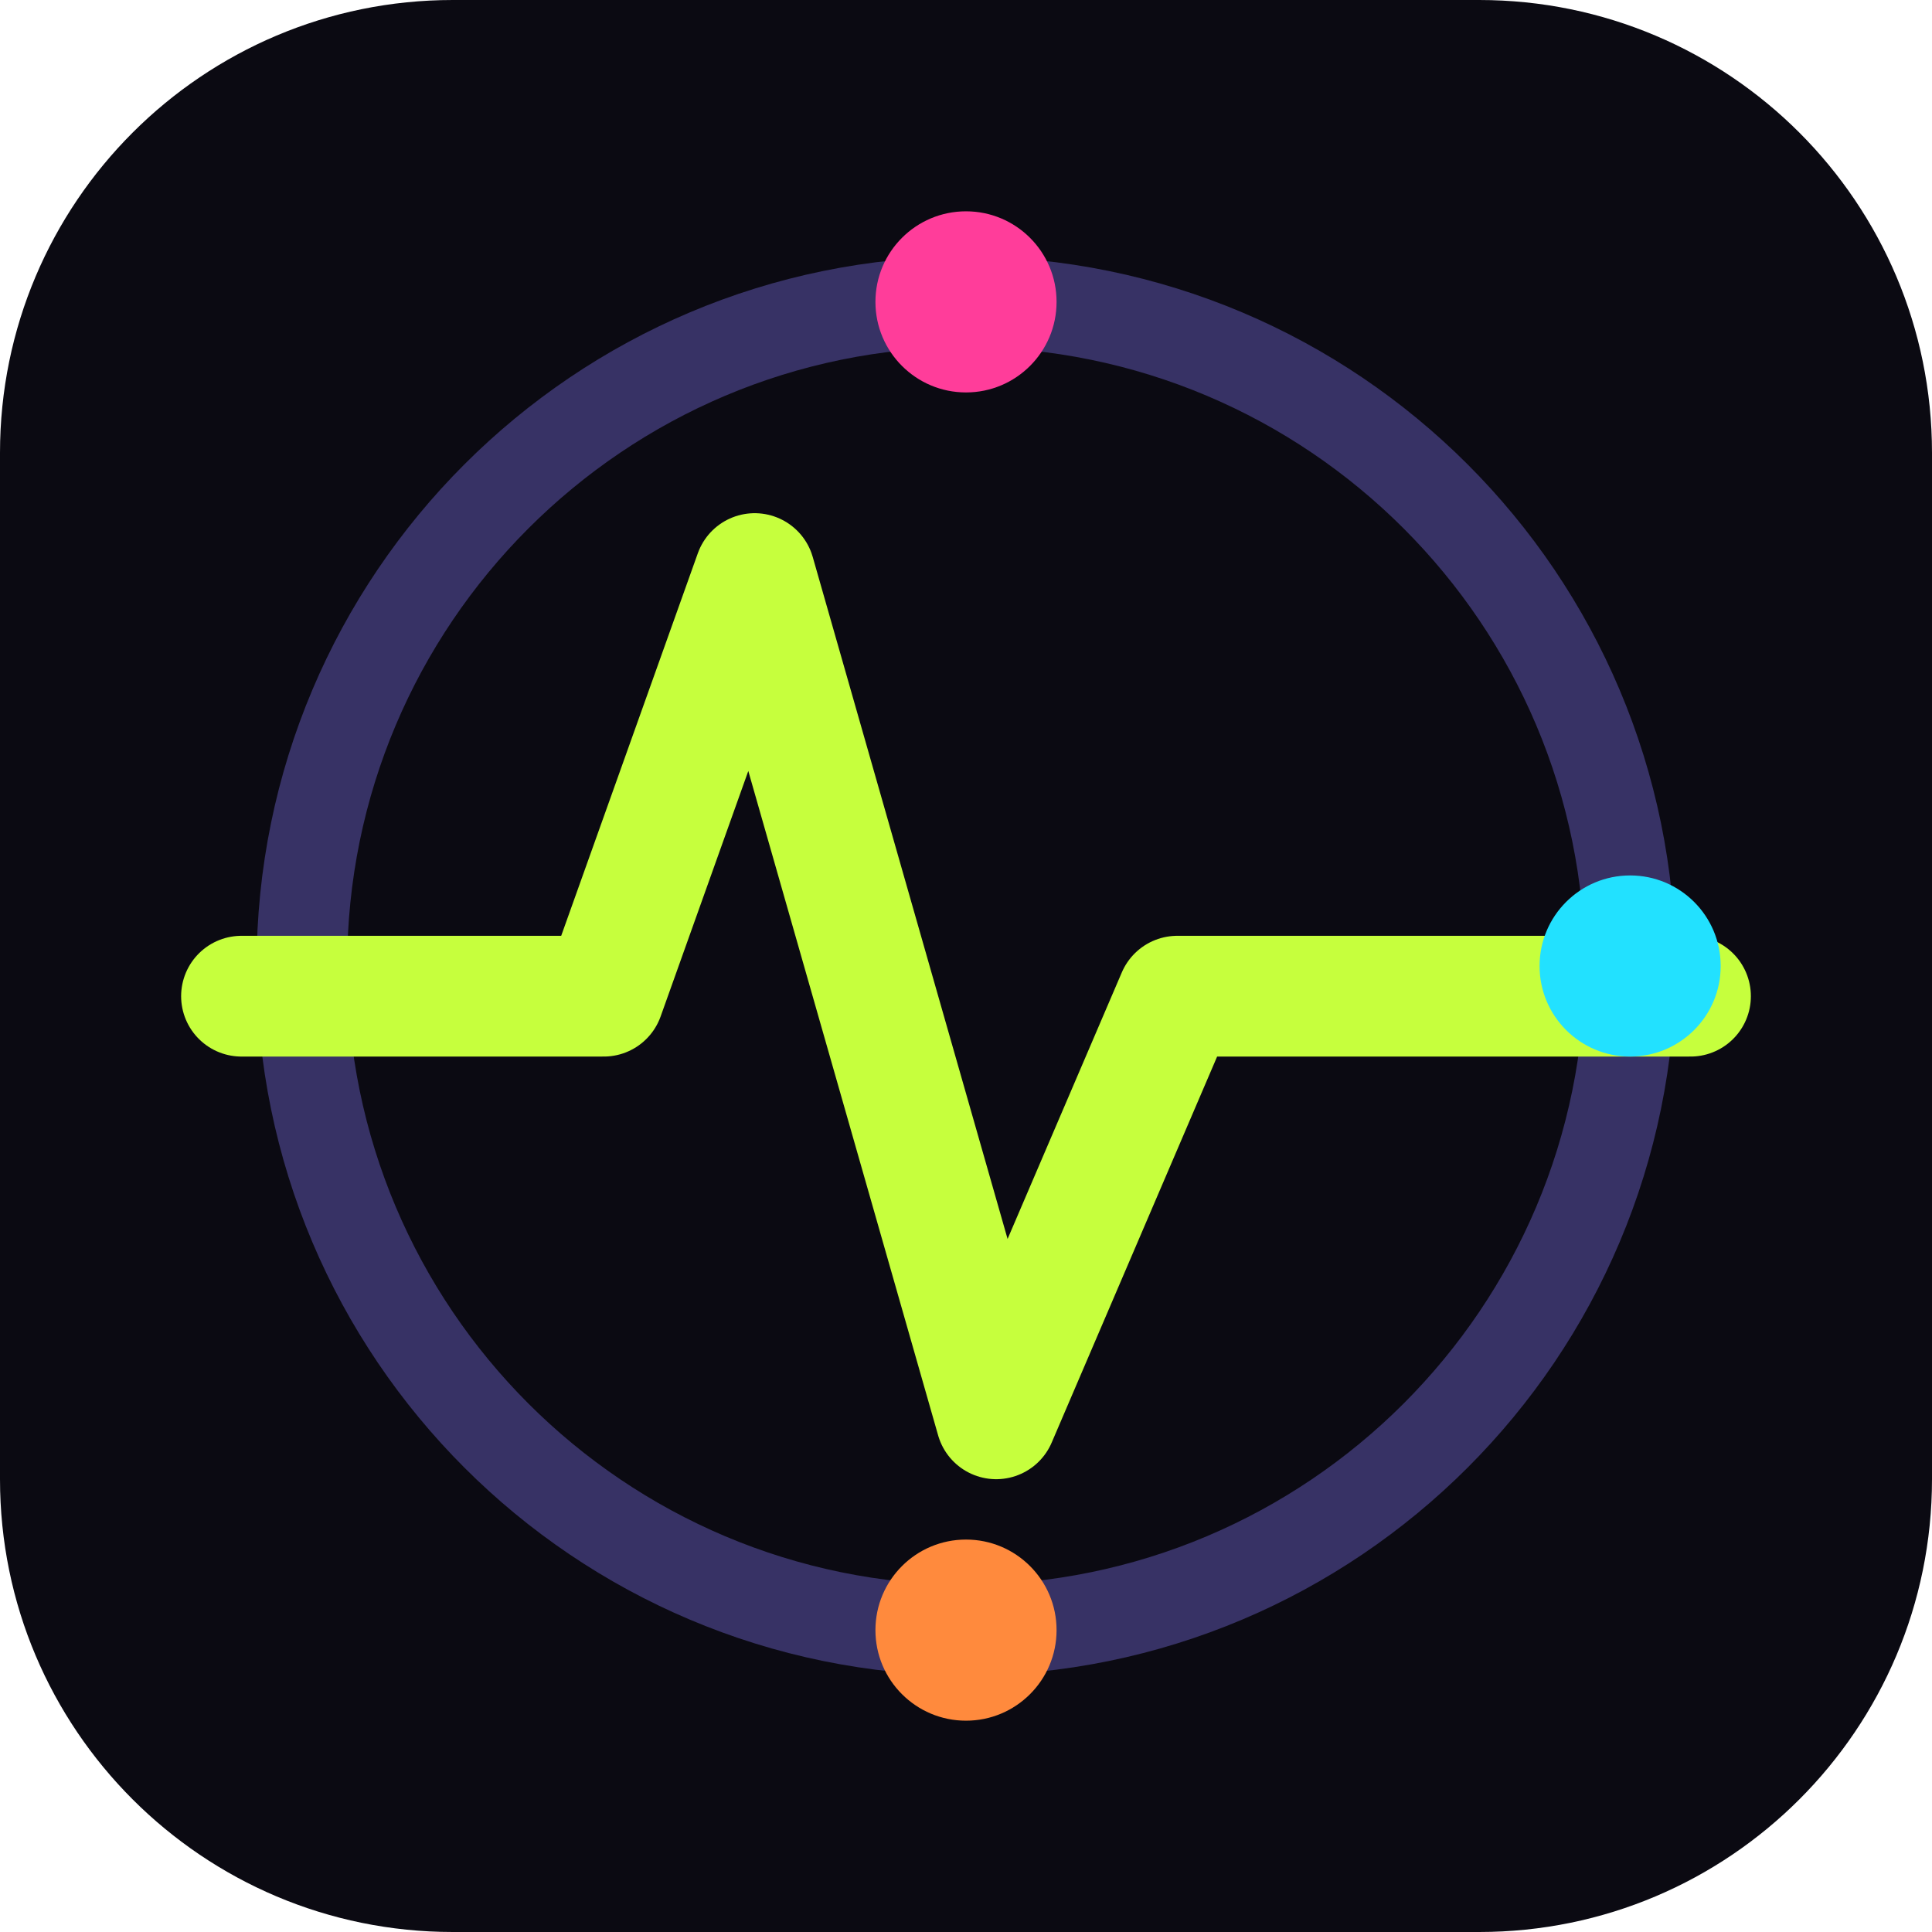
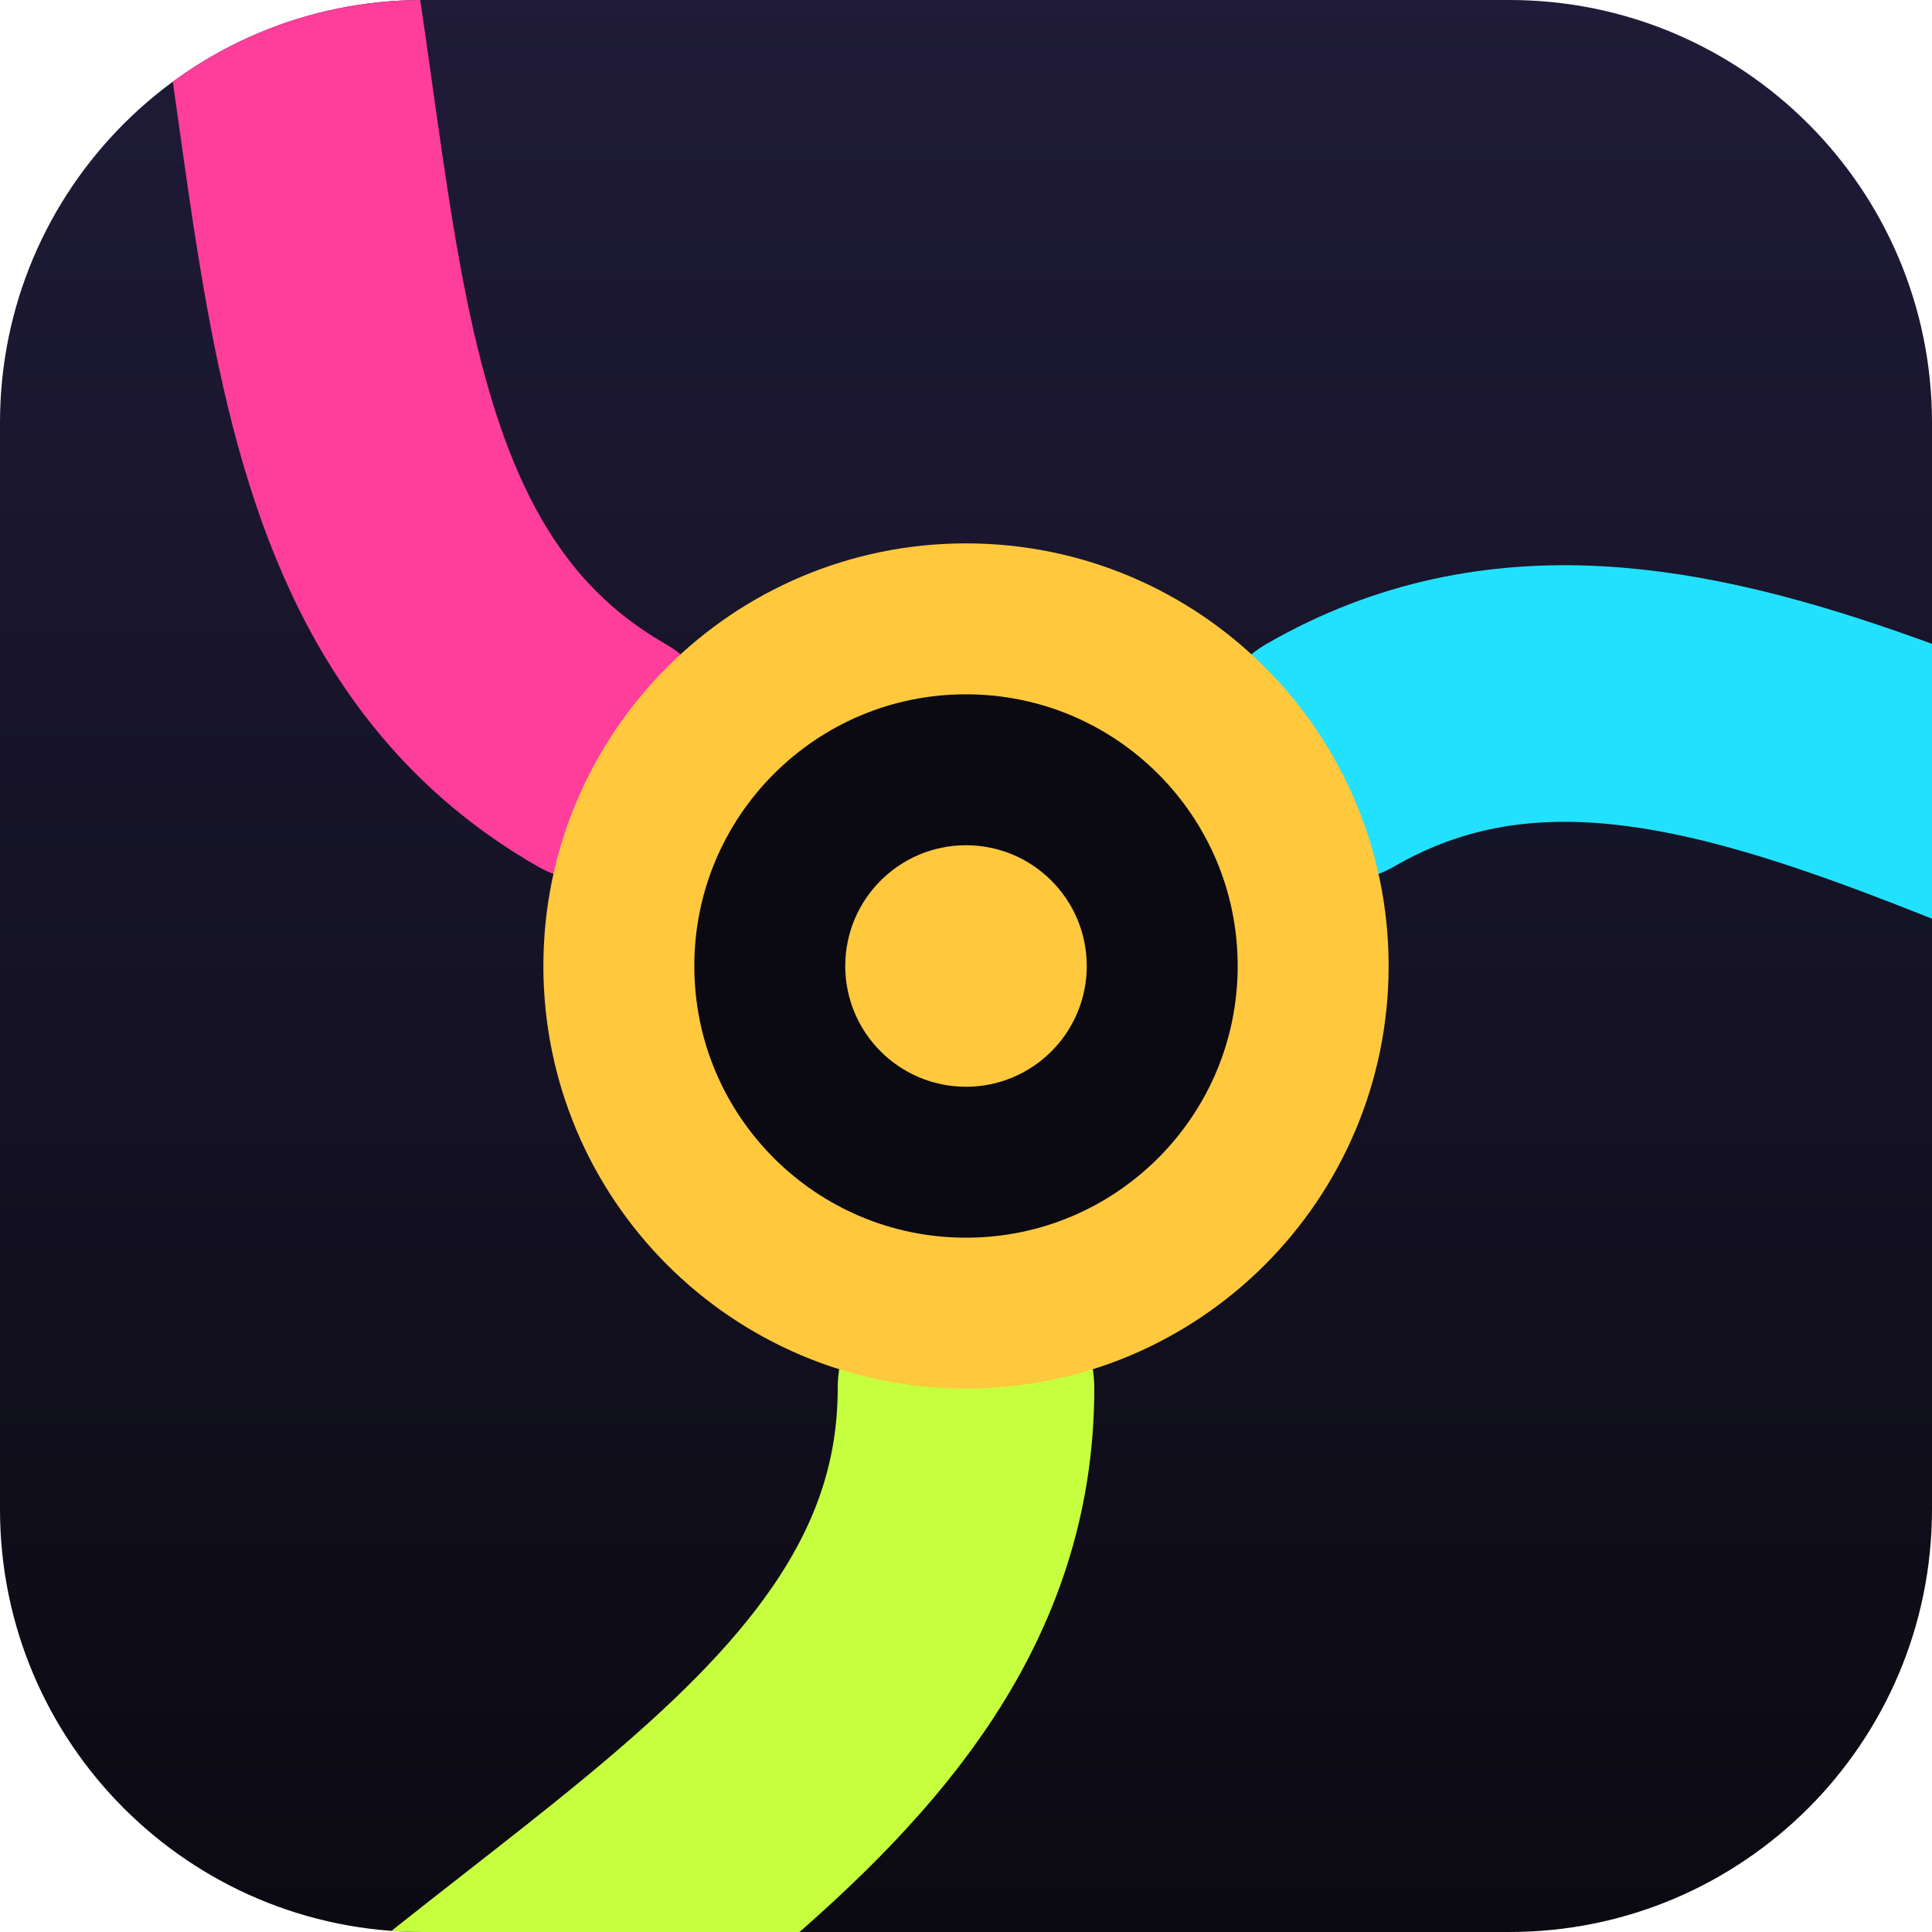
<svg xmlns="http://www.w3.org/2000/svg" viewBox="0 0 64 64">
-   <rect width="64" height="64" rx="15" fill="#0B0A12" />
-   <circle cx="32" cy="32" r="22" fill="none" stroke="#8B7BFF" stroke-opacity=".35" stroke-width="3" />
-   <path d="M8 33h12l5-14 8 28 6-14h17" fill="none" stroke="#C6FF3D" stroke-width="4" stroke-linecap="round" stroke-linejoin="round" />
-   <circle cx="32" cy="10" r="3" fill="#FF3D9A" />
-   <circle cx="54" cy="32" r="3" fill="#22E1FF" />
-   <circle cx="32" cy="54" r="3" fill="#FF8A3D" />
+   <defs>
+     <clipPath id="c">
+       <rect width="64" height="64" rx="14" />
+     </clipPath>
+     <linearGradient id="f" x1="0" y1="0" x2="0" y2="1">
+       <stop offset="0" stop-color="#1F1B38" />
+       <stop offset="1" stop-color="#0B0A12" />
+     </linearGradient>
+   </defs>
+   <rect width="64" height="64" rx="14" fill="url(#f)" />
+   <g clip-path="url(#c)">
+     <g fill="none" stroke-width="8.5" stroke-linecap="round">
+       <path d="M7.0 -11.3 C11.9 2.2 8.6 18.5 19.9 25.0" stroke="#FF3D9A" />
+       <path d="M82.0 32.0 C67.9 29.5 55.4 18.5 44.1 25.0" stroke="#22E1FF" />
+       <path d="M7.0 75.3 C16.2 64.4 32.0 59.0 32.0 46.0" stroke="#C6FF3D" />
+     </g>
+   </g>
+   <circle cx="32" cy="32" r="11.5" fill="#0B0A12" stroke="#FFC83D" stroke-width="5" />
+   <circle cx="32" cy="32" r="4" fill="#FFC83D" />
</svg>
